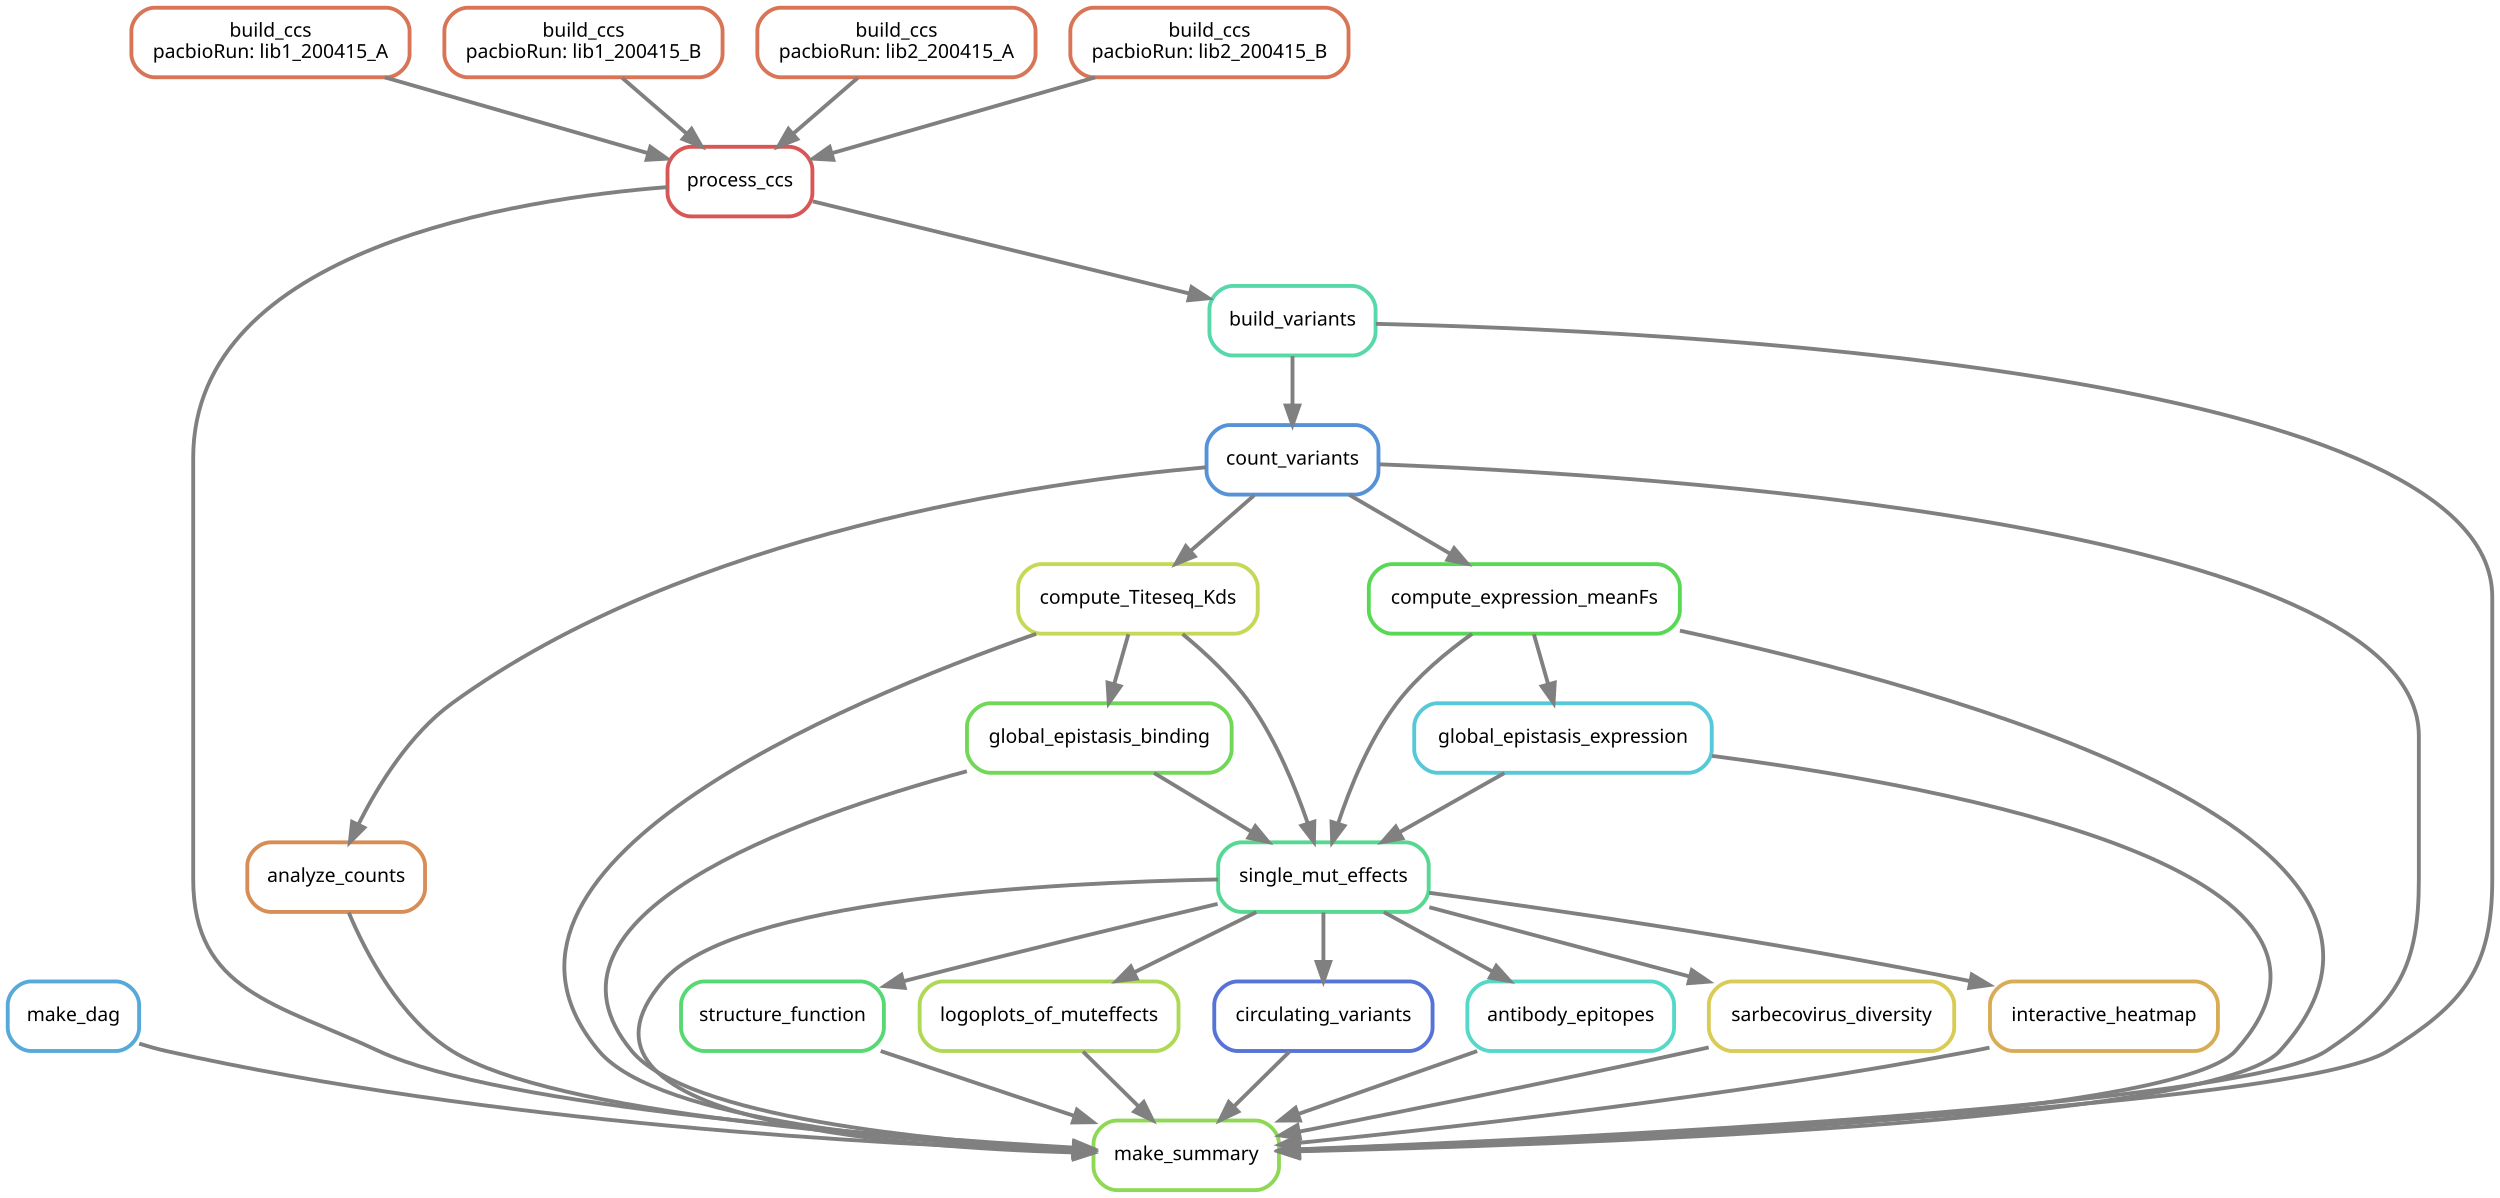
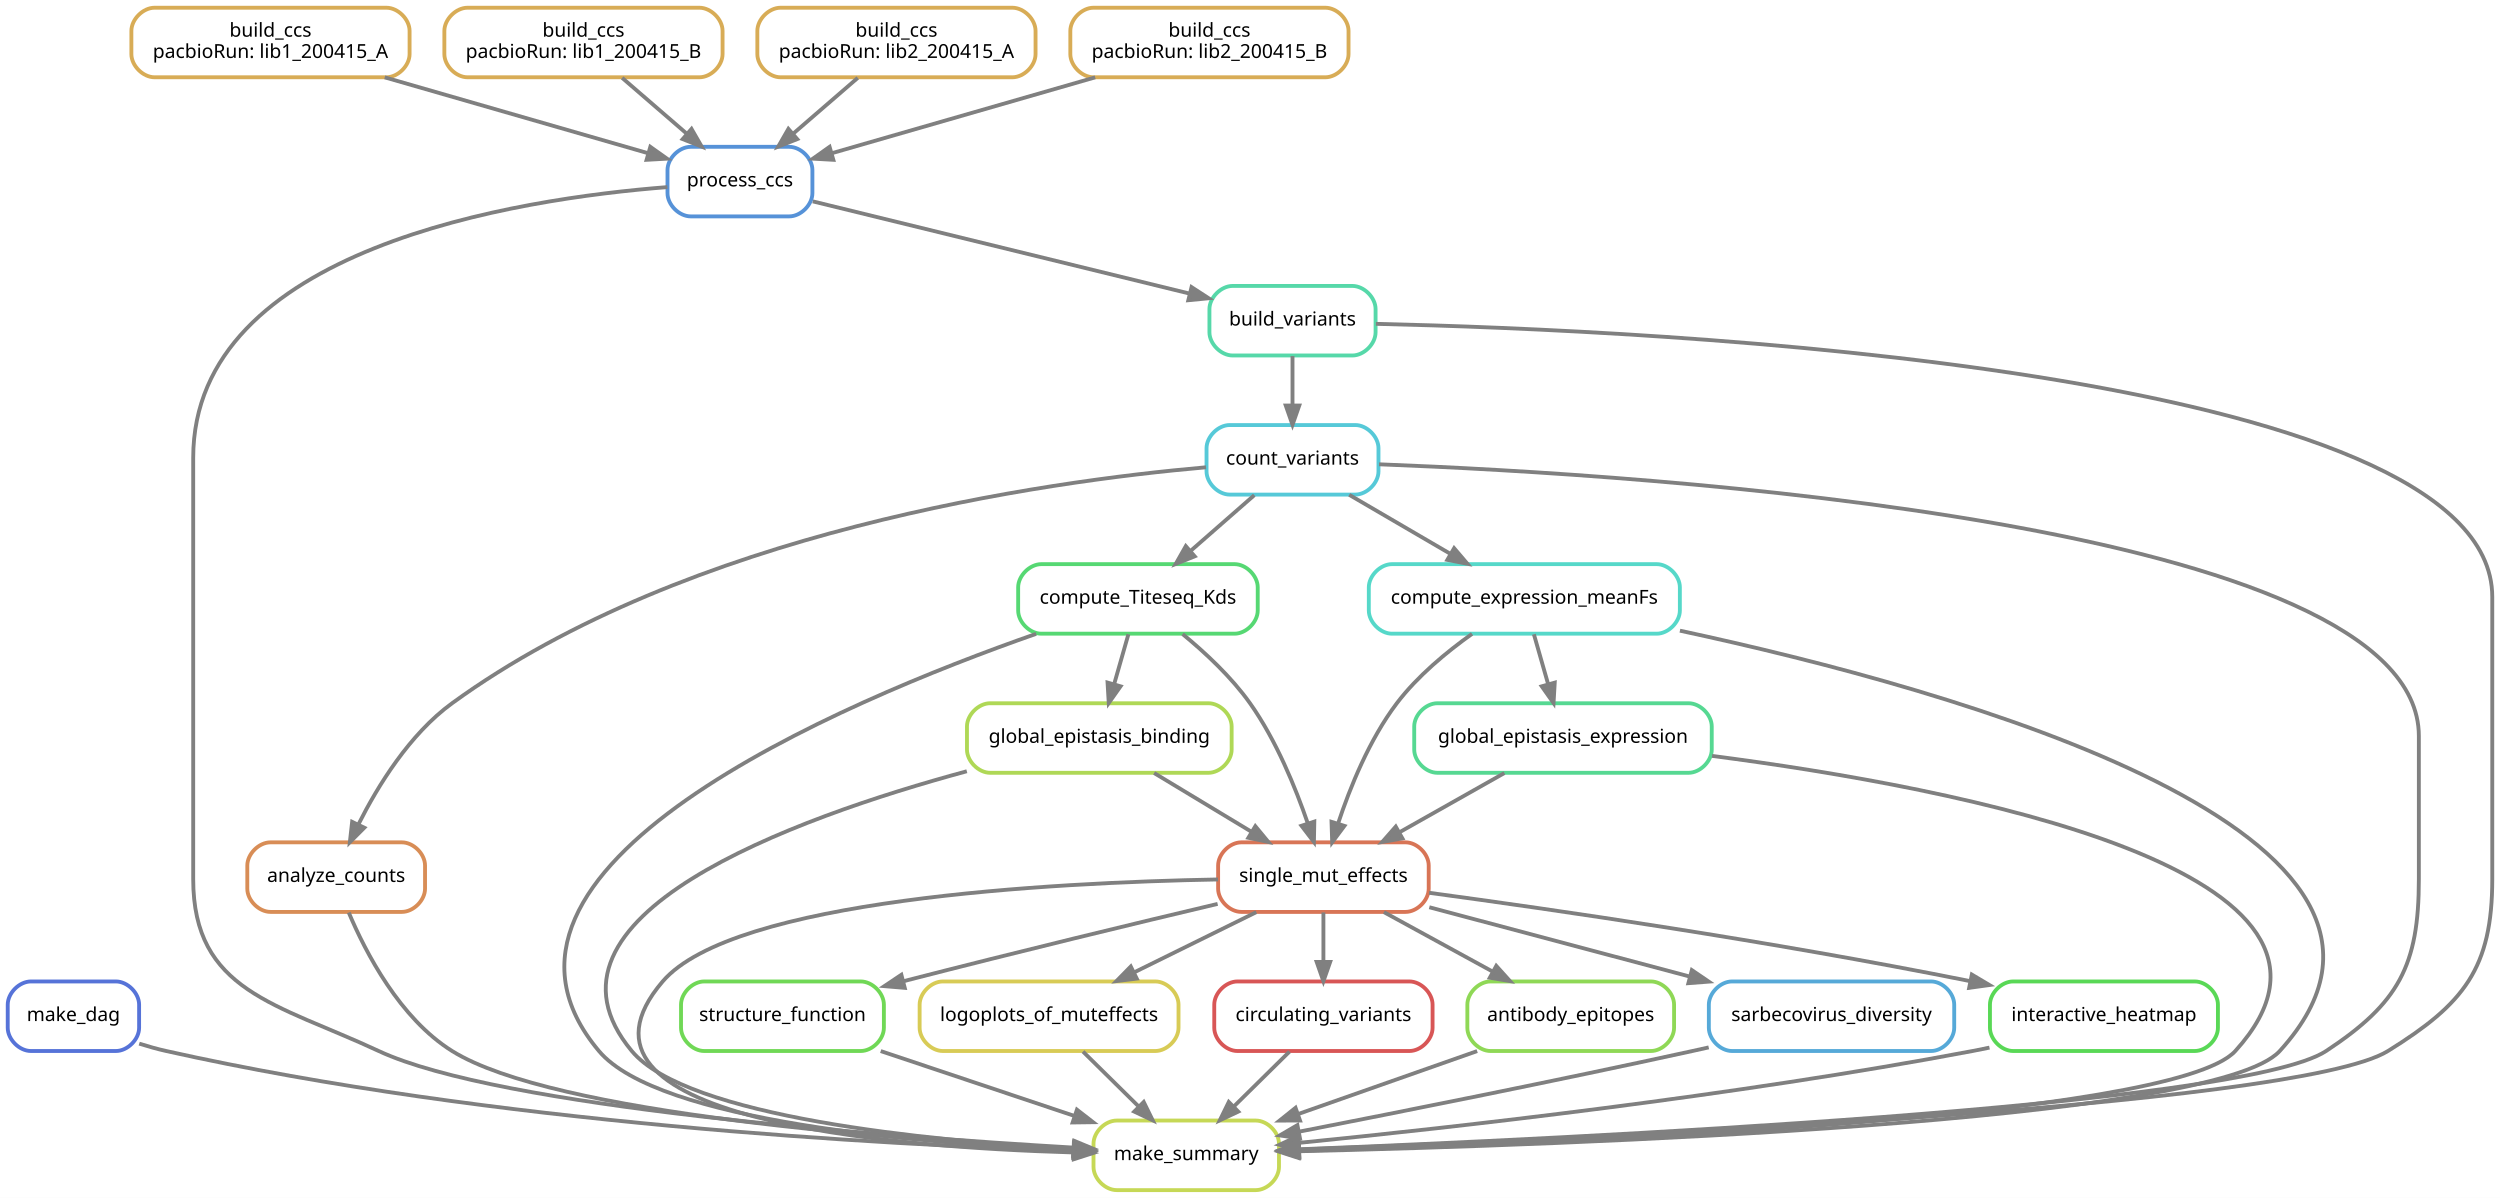
<svg xmlns="http://www.w3.org/2000/svg" width="1294pt" height="620pt" viewBox="0.00 0.00 1294.00 620.00">
  <g id="graph0" class="graph" transform="scale(1 1) rotate(0) translate(4 616)">
    <polygon fill="white" stroke="none" points="-4,4 -4,-616 1290,-616 1290,4 -4,4" />
    <g id="node1" class="node">
-       <path fill="none" stroke="#8fd856" stroke-width="2" d="M646,-36C646,-36 574,-36 574,-36 568,-36 562,-30 562,-24 562,-24 562,-12 562,-12 562,-6 568,-0 574,-0 574,-0 646,-0 646,-0 652,-0 658,-6 658,-12 658,-12 658,-24 658,-24 658,-30 652,-36 646,-36" />
+       <path fill="none" stroke="#c6d856" stroke-width="2" d="M646,-36C646,-36 574,-36 574,-36 568,-36 562,-30 562,-24 562,-24 562,-12 562,-12 562,-6 568,-0 574,-0 574,-0 646,-0 646,-0 652,-0 658,-6 658,-12 658,-12 658,-24 658,-24 658,-30 652,-36 646,-36" />
      <text text-anchor="middle" x="610" y="-15.5" font-family="sans" font-size="10.00">make_summary</text>
    </g>
    <g id="node2" class="node">
-       <path fill="none" stroke="#56a9d8" stroke-width="2" d="M56,-108C56,-108 12,-108 12,-108 6,-108 0,-102 0,-96 0,-96 0,-84 0,-84 0,-78 6,-72 12,-72 12,-72 56,-72 56,-72 62,-72 68,-78 68,-84 68,-84 68,-96 68,-96 68,-102 62,-108 56,-108" />
+       <path fill="none" stroke="#5673d8" stroke-width="2" d="M56,-108C56,-108 12,-108 12,-108 6,-108 0,-102 0,-96 0,-96 0,-84 0,-84 0,-78 6,-72 12,-72 12,-72 56,-72 56,-72 62,-72 68,-78 68,-84 68,-84 68,-96 68,-96 68,-102 62,-108 56,-108" />
      <text text-anchor="middle" x="34" y="-87.5" font-family="sans" font-size="10.00">make_dag</text>
    </g>
    <g id="edge1" class="edge">
      <path fill="none" stroke="grey" stroke-width="2" d="M68.055,-75.815C72.691,-74.352 77.428,-73.023 82,-72 249.798,-34.44 453.583,-23.476 551.685,-20.292" />
      <polygon fill="grey" stroke="grey" stroke-width="2" points="551.81,-23.79 561.697,-19.982 551.594,-16.793 551.81,-23.79" />
    </g>
    <g id="node3" class="node">
-       <path fill="none" stroke="#d85656" stroke-width="2" d="M404.5,-540C404.5,-540 353.5,-540 353.5,-540 347.5,-540 341.5,-534 341.5,-528 341.5,-528 341.5,-516 341.5,-516 341.5,-510 347.5,-504 353.5,-504 353.5,-504 404.5,-504 404.5,-504 410.5,-504 416.5,-510 416.5,-516 416.5,-516 416.5,-528 416.5,-528 416.5,-534 410.5,-540 404.5,-540" />
+       <path fill="none" stroke="#5692d8" stroke-width="2" d="M404.5,-540C404.5,-540 353.5,-540 353.5,-540 347.5,-540 341.5,-534 341.5,-528 341.5,-528 341.5,-516 341.5,-516 341.5,-510 347.5,-504 353.5,-504 353.5,-504 404.5,-504 404.5,-504 410.5,-504 416.5,-510 416.5,-516 416.5,-516 416.5,-528 416.5,-528 416.5,-534 410.5,-540 404.5,-540" />
      <text text-anchor="middle" x="379" y="-519.5" font-family="sans" font-size="10.00">process_ccs</text>
    </g>
    <g id="edge2" class="edge">
      <path fill="none" stroke="grey" stroke-width="2" d="M341.42,-519.151C264.438,-513.135 96,-487.566 96,-379 96,-379 96,-379 96,-161 96,-102.819 139.282,-96.616 192,-72 254.575,-42.781 452.239,-27.832 551.675,-21.998" />
      <polygon fill="grey" stroke="grey" stroke-width="2" points="552.071,-25.481 561.853,-21.412 551.669,-18.492 552.071,-25.481" />
    </g>
    <g id="node4" class="node">
      <path fill="none" stroke="#56d8a9" stroke-width="2" d="M696,-468C696,-468 634,-468 634,-468 628,-468 622,-462 622,-456 622,-456 622,-444 622,-444 622,-438 628,-432 634,-432 634,-432 696,-432 696,-432 702,-432 708,-438 708,-444 708,-444 708,-456 708,-456 708,-462 702,-468 696,-468" />
      <text text-anchor="middle" x="665" y="-447.5" font-family="sans" font-size="10.00">build_variants</text>
    </g>
    <g id="edge21" class="edge">
      <path fill="none" stroke="grey" stroke-width="2" d="M416.684,-511.777C466.622,-499.554 555.013,-477.92 611.755,-464.032" />
      <polygon fill="grey" stroke="grey" stroke-width="2" points="612.737,-467.395 621.618,-461.618 611.073,-460.596 612.737,-467.395" />
    </g>
    <g id="edge3" class="edge">
      <path fill="none" stroke="grey" stroke-width="2" d="M708.174,-448.377C849.003,-445.195 1286,-425.752 1286,-307 1286,-307 1286,-307 1286,-161 1286,-114.733 1271.32,-96.389 1232,-72 1184.78,-42.71 814.053,-26.336 668.436,-20.98" />
      <polygon fill="grey" stroke="grey" stroke-width="2" points="668.468,-17.479 658.348,-20.614 668.214,-24.474 668.468,-17.479" />
    </g>
    <g id="node5" class="node">
-       <path fill="none" stroke="#5692d8" stroke-width="2" d="M697.5,-396C697.5,-396 632.5,-396 632.5,-396 626.5,-396 620.5,-390 620.5,-384 620.5,-384 620.5,-372 620.5,-372 620.5,-366 626.5,-360 632.5,-360 632.5,-360 697.5,-360 697.5,-360 703.5,-360 709.5,-366 709.5,-372 709.5,-372 709.5,-384 709.5,-384 709.5,-390 703.5,-396 697.5,-396" />
+       <path fill="none" stroke="#56c9d8" stroke-width="2" d="M697.5,-396C697.5,-396 632.5,-396 632.5,-396 626.5,-396 620.5,-390 620.5,-384 620.5,-384 620.5,-372 620.5,-372 620.5,-366 626.5,-360 632.5,-360 632.5,-360 697.5,-360 697.5,-360 703.5,-360 709.5,-366 709.5,-372 709.5,-372 709.5,-384 709.5,-384 709.5,-390 703.5,-396 697.5,-396" />
      <text text-anchor="middle" x="665" y="-375.5" font-family="sans" font-size="10.00">count_variants</text>
    </g>
    <g id="edge22" class="edge">
      <path fill="none" stroke="grey" stroke-width="2" d="M665,-431.697C665,-423.983 665,-414.712 665,-406.112" />
      <polygon fill="grey" stroke="grey" stroke-width="2" points="668.5,-406.104 665,-396.104 661.5,-406.104 668.5,-406.104" />
    </g>
    <g id="edge4" class="edge">
      <path fill="none" stroke="grey" stroke-width="2" d="M709.779,-375.681C846.296,-370.458 1248,-345.685 1248,-235 1248,-235 1248,-235 1248,-161 1248,-116.058 1237.52,-96.738 1200,-72 1156.29,-43.179 808.738,-26.672 668.434,-21.127" />
      <polygon fill="grey" stroke="grey" stroke-width="2" points="668.427,-17.624 658.298,-20.731 668.154,-24.618 668.427,-17.624" />
    </g>
    <g id="node6" class="node">
      <path fill="none" stroke="#d88d56" stroke-width="2" d="M204,-180C204,-180 136,-180 136,-180 130,-180 124,-174 124,-168 124,-168 124,-156 124,-156 124,-150 130,-144 136,-144 136,-144 204,-144 204,-144 210,-144 216,-150 216,-156 216,-156 216,-168 216,-168 216,-174 210,-180 204,-180" />
      <text text-anchor="middle" x="170" y="-159.5" font-family="sans" font-size="10.00">analyze_counts</text>
    </g>
    <g id="edge23" class="edge">
      <path fill="none" stroke="grey" stroke-width="2" d="M620.238,-374.134C536.175,-366.744 352.178,-340.843 230,-252 207.982,-235.989 191.554,-209.267 181.506,-189.274" />
      <polygon fill="grey" stroke="grey" stroke-width="2" points="184.573,-187.576 177.09,-180.076 178.263,-190.606 184.573,-187.576" />
    </g>
    <g id="node7" class="node">
-       <path fill="none" stroke="#c6d856" stroke-width="2" d="M635,-324C635,-324 535,-324 535,-324 529,-324 523,-318 523,-312 523,-312 523,-300 523,-300 523,-294 529,-288 535,-288 535,-288 635,-288 635,-288 641,-288 647,-294 647,-300 647,-300 647,-312 647,-312 647,-318 641,-324 635,-324" />
+       <path fill="none" stroke="#56d873" stroke-width="2" d="M635,-324C635,-324 535,-324 535,-324 529,-324 523,-318 523,-312 523,-312 523,-300 523,-300 523,-294 529,-288 535,-288 535,-288 635,-288 635,-288 641,-288 647,-294 647,-300 647,-300 647,-312 647,-312 647,-318 641,-324 635,-324" />
      <text text-anchor="middle" x="585" y="-303.5" font-family="sans" font-size="10.00">compute_Titeseq_Kds</text>
    </g>
    <g id="edge24" class="edge">
      <path fill="none" stroke="grey" stroke-width="2" d="M645.225,-359.697C635.246,-350.965 622.989,-340.24 612.143,-330.75" />
      <polygon fill="grey" stroke="grey" stroke-width="2" points="614.378,-328.055 604.548,-324.104 609.769,-333.323 614.378,-328.055" />
    </g>
    <g id="node8" class="node">
-       <path fill="none" stroke="#59d856" stroke-width="2" d="M853.5,-324C853.5,-324 716.5,-324 716.5,-324 710.5,-324 704.5,-318 704.5,-312 704.5,-312 704.5,-300 704.5,-300 704.5,-294 710.5,-288 716.5,-288 716.5,-288 853.5,-288 853.5,-288 859.5,-288 865.5,-294 865.5,-300 865.5,-300 865.5,-312 865.5,-312 865.5,-318 859.5,-324 853.5,-324" />
+       <path fill="none" stroke="#56d8c9" stroke-width="2" d="M853.5,-324C853.5,-324 716.5,-324 716.5,-324 710.5,-324 704.5,-318 704.5,-312 704.5,-312 704.5,-300 704.5,-300 704.5,-294 710.5,-288 716.5,-288 716.5,-288 853.5,-288 853.5,-288 859.5,-288 865.5,-294 865.5,-300 865.5,-300 865.5,-312 865.5,-312 865.5,-318 859.5,-324 853.5,-324" />
      <text text-anchor="middle" x="785" y="-303.5" font-family="sans" font-size="10.00">compute_expression_meanFs</text>
    </g>
    <g id="edge25" class="edge">
      <path fill="none" stroke="grey" stroke-width="2" d="M694.355,-359.876C710.045,-350.724 729.557,-339.342 746.454,-329.485" />
      <polygon fill="grey" stroke="grey" stroke-width="2" points="748.658,-332.252 755.532,-324.19 745.13,-326.205 748.658,-332.252" />
    </g>
    <g id="edge5" class="edge">
      <path fill="none" stroke="grey" stroke-width="2" d="M176.512,-143.661C185.279,-122.916 202.97,-88.875 230,-72 282.488,-39.231 458.929,-26.111 551.768,-21.379" />
      <polygon fill="grey" stroke="grey" stroke-width="2" points="552.03,-24.87 561.845,-20.881 551.685,-17.879 552.03,-24.87" />
    </g>
    <g id="edge6" class="edge">
      <path fill="none" stroke="grey" stroke-width="2" d="M532.315,-287.934C431.185,-252.519 226.606,-166.434 306,-72 336.726,-35.453 472.045,-24.105 551.408,-20.584" />
      <polygon fill="grey" stroke="grey" stroke-width="2" points="551.899,-24.066 561.745,-20.155 551.609,-17.072 551.899,-24.066" />
    </g>
    <g id="node9" class="node">
-       <path fill="none" stroke="#70d856" stroke-width="2" d="M621.5,-252C621.5,-252 508.5,-252 508.5,-252 502.5,-252 496.5,-246 496.5,-240 496.5,-240 496.5,-228 496.5,-228 496.5,-222 502.5,-216 508.5,-216 508.5,-216 621.5,-216 621.5,-216 627.5,-216 633.5,-222 633.5,-228 633.5,-228 633.5,-240 633.5,-240 633.5,-246 627.5,-252 621.5,-252" />
+       <path fill="none" stroke="#afd856" stroke-width="2" d="M621.5,-252C621.5,-252 508.5,-252 508.5,-252 502.5,-252 496.5,-246 496.5,-240 496.5,-240 496.5,-228 496.5,-228 496.5,-222 502.5,-216 508.5,-216 508.5,-216 621.5,-216 621.5,-216 627.5,-216 633.5,-222 633.5,-228 633.5,-228 633.5,-240 633.5,-240 633.5,-246 627.5,-252 621.5,-252" />
      <text text-anchor="middle" x="565" y="-231.5" font-family="sans" font-size="10.00">global_epistasis_binding</text>
    </g>
    <g id="edge26" class="edge">
      <path fill="none" stroke="grey" stroke-width="2" d="M580.056,-287.697C577.828,-279.898 575.145,-270.509 572.665,-261.829" />
      <polygon fill="grey" stroke="grey" stroke-width="2" points="576,-260.758 569.887,-252.104 569.269,-262.681 576,-260.758" />
    </g>
    <g id="node11" class="node">
-       <path fill="none" stroke="#56d892" stroke-width="2" d="M723.5,-180C723.5,-180 638.5,-180 638.5,-180 632.5,-180 626.5,-174 626.5,-168 626.5,-168 626.5,-156 626.5,-156 626.5,-150 632.5,-144 638.5,-144 638.5,-144 723.5,-144 723.5,-144 729.5,-144 735.5,-150 735.5,-156 735.5,-156 735.5,-168 735.5,-168 735.5,-174 729.5,-180 723.5,-180" />
+       <path fill="none" stroke="#d87556" stroke-width="2" d="M723.5,-180C723.5,-180 638.5,-180 638.5,-180 632.5,-180 626.5,-174 626.5,-168 626.5,-168 626.5,-156 626.5,-156 626.5,-150 632.5,-144 638.5,-144 638.5,-144 723.5,-144 723.5,-144 729.5,-144 735.5,-150 735.5,-156 735.5,-156 735.5,-168 735.5,-168 735.5,-174 729.5,-180 723.5,-180" />
      <text text-anchor="middle" x="681" y="-159.5" font-family="sans" font-size="10.00">single_mut_effects</text>
    </g>
    <g id="edge30" class="edge">
      <path fill="none" stroke="grey" stroke-width="2" d="M608.124,-287.795C619.748,-278.246 633.372,-265.573 643,-252 656.533,-232.922 666.585,-208.273 672.94,-189.755" />
      <polygon fill="grey" stroke="grey" stroke-width="2" points="676.292,-190.764 676.089,-180.171 669.642,-188.579 676.292,-190.764" />
    </g>
    <g id="edge7" class="edge">
      <path fill="none" stroke="grey" stroke-width="2" d="M865.526,-289.566C1007.49,-259.051 1278.09,-184.099 1176,-72 1142.28,-34.976 806.26,-23.345 668.474,-20.114" />
      <polygon fill="grey" stroke="grey" stroke-width="2" points="668.195,-16.607 658.118,-19.879 668.036,-23.606 668.195,-16.607" />
    </g>
    <g id="node10" class="node">
-       <path fill="none" stroke="#56c9d8" stroke-width="2" d="M870,-252C870,-252 740,-252 740,-252 734,-252 728,-246 728,-240 728,-240 728,-228 728,-228 728,-222 734,-216 740,-216 740,-216 870,-216 870,-216 876,-216 882,-222 882,-228 882,-228 882,-240 882,-240 882,-246 876,-252 870,-252" />
+       <path fill="none" stroke="#56d892" stroke-width="2" d="M870,-252C870,-252 740,-252 740,-252 734,-252 728,-246 728,-240 728,-240 728,-228 728,-228 728,-222 734,-216 740,-216 740,-216 870,-216 870,-216 876,-216 882,-222 882,-228 882,-228 882,-240 882,-240 882,-246 876,-252 870,-252" />
      <text text-anchor="middle" x="805" y="-231.5" font-family="sans" font-size="10.00">global_epistasis_expression</text>
    </g>
    <g id="edge27" class="edge">
      <path fill="none" stroke="grey" stroke-width="2" d="M789.944,-287.697C792.172,-279.898 794.855,-270.509 797.335,-261.829" />
      <polygon fill="grey" stroke="grey" stroke-width="2" points="800.731,-262.681 800.113,-252.104 794,-260.758 800.731,-262.681" />
    </g>
    <g id="edge31" class="edge">
      <path fill="none" stroke="grey" stroke-width="2" d="M757.933,-287.915C744.824,-278.574 729.656,-266.051 719,-252 704.78,-233.251 694.745,-208.376 688.573,-189.692" />
      <polygon fill="grey" stroke="grey" stroke-width="2" points="691.873,-188.519 685.539,-180.026 685.194,-190.616 691.873,-188.519" />
    </g>
    <g id="edge8" class="edge">
      <path fill="none" stroke="grey" stroke-width="2" d="M496.429,-216.806C406.162,-192.337 265.299,-141.332 323,-72 351.48,-37.779 476.102,-25.566 551.45,-21.271" />
      <polygon fill="grey" stroke="grey" stroke-width="2" points="551.943,-24.75 561.74,-20.716 551.566,-17.76 551.943,-24.75" />
    </g>
    <g id="edge28" class="edge">
      <path fill="none" stroke="grey" stroke-width="2" d="M593.377,-215.876C608.544,-206.724 627.405,-195.342 643.739,-185.485" />
      <polygon fill="grey" stroke="grey" stroke-width="2" points="645.761,-188.353 652.514,-180.19 642.144,-182.36 645.761,-188.353" />
    </g>
    <g id="edge9" class="edge">
      <path fill="none" stroke="grey" stroke-width="2" d="M882.156,-224.74C1008.48,-208.36 1237.37,-165.001 1153,-72 1120.9,-36.617 802.168,-24.087 668.507,-20.365" />
      <polygon fill="grey" stroke="grey" stroke-width="2" points="668.537,-16.864 658.445,-20.092 668.347,-23.862 668.537,-16.864" />
    </g>
    <g id="edge29" class="edge">
      <path fill="none" stroke="grey" stroke-width="2" d="M774.666,-215.876C758.303,-206.639 737.917,-195.131 720.346,-185.212" />
      <polygon fill="grey" stroke="grey" stroke-width="2" points="721.879,-182.058 711.45,-180.19 718.438,-188.154 721.879,-182.058" />
    </g>
    <g id="edge10" class="edge">
      <path fill="none" stroke="grey" stroke-width="2" d="M626.428,-160.796C539.424,-159.182 375.361,-150.429 339,-108 278.062,-36.891 455.037,-22.273 551.681,-19.489" />
      <polygon fill="grey" stroke="grey" stroke-width="2" points="552.002,-22.982 561.91,-19.23 551.825,-15.984 552.002,-22.982" />
    </g>
    <g id="node12" class="node">
-       <path fill="none" stroke="#56d873" stroke-width="2" d="M441.5,-108C441.5,-108 360.5,-108 360.5,-108 354.5,-108 348.5,-102 348.5,-96 348.5,-96 348.5,-84 348.5,-84 348.5,-78 354.5,-72 360.5,-72 360.5,-72 441.5,-72 441.5,-72 447.5,-72 453.5,-78 453.5,-84 453.5,-84 453.5,-96 453.5,-96 453.5,-102 447.5,-108 441.5,-108" />
+       <path fill="none" stroke="#70d856" stroke-width="2" d="M441.5,-108C441.5,-108 360.5,-108 360.5,-108 354.5,-108 348.5,-102 348.5,-96 348.5,-96 348.5,-84 348.5,-84 348.5,-78 354.5,-72 360.5,-72 360.5,-72 441.5,-72 441.5,-72 447.5,-72 453.5,-78 453.5,-84 453.5,-84 453.5,-96 453.5,-96 453.5,-102 447.5,-108 441.5,-108" />
      <text text-anchor="middle" x="401" y="-87.5" font-family="sans" font-size="10.00">structure_function</text>
    </g>
    <g id="edge32" class="edge">
      <path fill="none" stroke="grey" stroke-width="2" d="M626.239,-148.153C584.327,-138.214 524.847,-123.881 463.583,-108.115" />
      <polygon fill="grey" stroke="grey" stroke-width="2" points="464.295,-104.684 453.737,-105.573 462.545,-111.462 464.295,-104.684" />
    </g>
    <g id="node13" class="node">
-       <path fill="none" stroke="#afd856" stroke-width="2" d="M594,-108C594,-108 484,-108 484,-108 478,-108 472,-102 472,-96 472,-96 472,-84 472,-84 472,-78 478,-72 484,-72 484,-72 594,-72 594,-72 600,-72 606,-78 606,-84 606,-84 606,-96 606,-96 606,-102 600,-108 594,-108" />
+       <path fill="none" stroke="#d8cb56" stroke-width="2" d="M594,-108C594,-108 484,-108 484,-108 478,-108 472,-102 472,-96 472,-96 472,-84 472,-84 472,-78 478,-72 484,-72 484,-72 594,-72 594,-72 600,-72 606,-78 606,-84 606,-84 606,-96 606,-96 606,-102 600,-108 594,-108" />
      <text text-anchor="middle" x="539" y="-87.5" font-family="sans" font-size="10.00">logoplots_of_muteffects</text>
    </g>
    <g id="edge33" class="edge">
      <path fill="none" stroke="grey" stroke-width="2" d="M646.263,-143.876C627.181,-134.469 603.321,-122.708 582.953,-112.667" />
      <polygon fill="grey" stroke="grey" stroke-width="2" points="584.388,-109.472 573.871,-108.19 581.292,-115.751 584.388,-109.472" />
    </g>
    <g id="node14" class="node">
-       <path fill="none" stroke="#5673d8" stroke-width="2" d="M725.5,-108C725.5,-108 636.5,-108 636.5,-108 630.5,-108 624.5,-102 624.5,-96 624.5,-96 624.5,-84 624.5,-84 624.5,-78 630.5,-72 636.5,-72 636.5,-72 725.5,-72 725.5,-72 731.5,-72 737.5,-78 737.5,-84 737.5,-84 737.5,-96 737.5,-96 737.5,-102 731.5,-108 725.5,-108" />
+       <path fill="none" stroke="#d85656" stroke-width="2" d="M725.5,-108C725.5,-108 636.5,-108 636.5,-108 630.5,-108 624.5,-102 624.5,-96 624.5,-96 624.5,-84 624.5,-84 624.5,-78 630.5,-72 636.5,-72 636.5,-72 725.5,-72 725.5,-72 731.5,-72 737.5,-78 737.5,-84 737.5,-84 737.5,-96 737.5,-96 737.5,-102 731.5,-108 725.5,-108" />
      <text text-anchor="middle" x="681" y="-87.5" font-family="sans" font-size="10.00">circulating_variants</text>
    </g>
    <g id="edge34" class="edge">
      <path fill="none" stroke="grey" stroke-width="2" d="M681,-143.697C681,-135.983 681,-126.712 681,-118.112" />
      <polygon fill="grey" stroke="grey" stroke-width="2" points="684.5,-118.104 681,-108.104 677.5,-118.104 684.5,-118.104" />
    </g>
    <g id="node15" class="node">
-       <path fill="none" stroke="#56d8c9" stroke-width="2" d="M850.5,-108C850.5,-108 767.5,-108 767.5,-108 761.5,-108 755.5,-102 755.5,-96 755.5,-96 755.5,-84 755.5,-84 755.5,-78 761.5,-72 767.5,-72 767.5,-72 850.5,-72 850.5,-72 856.5,-72 862.5,-78 862.5,-84 862.5,-84 862.5,-96 862.5,-96 862.5,-102 856.5,-108 850.5,-108" />
+       <path fill="none" stroke="#8fd856" stroke-width="2" d="M850.5,-108C850.5,-108 767.5,-108 767.5,-108 761.5,-108 755.5,-102 755.5,-96 755.5,-96 755.5,-84 755.5,-84 755.5,-78 761.5,-72 767.5,-72 767.5,-72 850.5,-72 850.5,-72 856.5,-72 862.5,-78 862.5,-84 862.5,-84 862.5,-96 862.5,-96 862.5,-102 856.5,-108 850.5,-108" />
      <text text-anchor="middle" x="809" y="-87.5" font-family="sans" font-size="10.00">antibody_epitopes</text>
    </g>
    <g id="edge35" class="edge">
      <path fill="none" stroke="grey" stroke-width="2" d="M712.312,-143.876C729.203,-134.639 750.247,-123.131 768.385,-113.212" />
      <polygon fill="grey" stroke="grey" stroke-width="2" points="770.473,-116.059 777.567,-108.19 767.114,-109.917 770.473,-116.059" />
    </g>
    <g id="node16" class="node">
-       <path fill="none" stroke="#d8cb56" stroke-width="2" d="M995.5,-108C995.5,-108 892.5,-108 892.5,-108 886.5,-108 880.5,-102 880.5,-96 880.5,-96 880.5,-84 880.5,-84 880.5,-78 886.5,-72 892.5,-72 892.5,-72 995.5,-72 995.5,-72 1001.5,-72 1007.5,-78 1007.5,-84 1007.5,-84 1007.5,-96 1007.5,-96 1007.5,-102 1001.5,-108 995.5,-108" />
+       <path fill="none" stroke="#56a9d8" stroke-width="2" d="M995.5,-108C995.5,-108 892.5,-108 892.5,-108 886.5,-108 880.5,-102 880.5,-96 880.5,-96 880.5,-84 880.5,-84 880.5,-78 886.5,-72 892.5,-72 892.5,-72 995.5,-72 995.5,-72 1001.5,-72 1007.5,-78 1007.5,-84 1007.5,-84 1007.5,-96 1007.5,-96 1007.5,-102 1001.5,-108 995.5,-108" />
      <text text-anchor="middle" x="944" y="-87.5" font-family="sans" font-size="10.00">sarbecovirus_diversity</text>
    </g>
    <g id="edge36" class="edge">
      <path fill="none" stroke="grey" stroke-width="2" d="M735.813,-146.411C774.919,-136.003 827.933,-121.892 870.676,-110.516" />
      <polygon fill="grey" stroke="grey" stroke-width="2" points="871.703,-113.865 880.466,-107.91 869.902,-107.1 871.703,-113.865" />
    </g>
    <g id="node17" class="node">
-       <path fill="none" stroke="#d8ac56" stroke-width="2" d="M1132,-108C1132,-108 1038,-108 1038,-108 1032,-108 1026,-102 1026,-96 1026,-96 1026,-84 1026,-84 1026,-78 1032,-72 1038,-72 1038,-72 1132,-72 1132,-72 1138,-72 1144,-78 1144,-84 1144,-84 1144,-96 1144,-96 1144,-102 1138,-108 1132,-108" />
+       <path fill="none" stroke="#59d856" stroke-width="2" d="M1132,-108C1132,-108 1038,-108 1038,-108 1032,-108 1026,-102 1026,-96 1026,-96 1026,-84 1026,-84 1026,-78 1032,-72 1038,-72 1038,-72 1132,-72 1132,-72 1138,-72 1144,-78 1144,-84 1144,-84 1144,-96 1144,-96 1144,-102 1138,-108 1132,-108" />
      <text text-anchor="middle" x="1085" y="-87.5" font-family="sans" font-size="10.00">interactive_heatmap</text>
    </g>
    <g id="edge37" class="edge">
      <path fill="none" stroke="grey" stroke-width="2" d="M735.679,-153.891C800.308,-145.151 911.271,-129.089 1015.65,-108.183" />
      <polygon fill="grey" stroke="grey" stroke-width="2" points="1016.62,-111.558 1025.73,-106.145 1015.24,-104.697 1016.62,-111.558" />
    </g>
    <g id="edge11" class="edge">
      <path fill="none" stroke="grey" stroke-width="2" d="M451.86,-71.966C482.192,-61.807 520.796,-48.877 552.269,-38.336" />
      <polygon fill="grey" stroke="grey" stroke-width="2" points="553.42,-41.642 561.79,-35.147 551.196,-35.004 553.42,-41.642" />
    </g>
    <g id="edge12" class="edge">
      <path fill="none" stroke="grey" stroke-width="2" d="M556.551,-71.697C565.234,-63.135 575.863,-52.656 585.348,-43.304" />
      <polygon fill="grey" stroke="grey" stroke-width="2" points="587.988,-45.617 592.651,-36.104 583.073,-40.633 587.988,-45.617" />
    </g>
    <g id="edge13" class="edge">
      <path fill="none" stroke="grey" stroke-width="2" d="M663.449,-71.697C654.766,-63.135 644.137,-52.656 634.652,-43.304" />
      <polygon fill="grey" stroke="grey" stroke-width="2" points="636.927,-40.633 627.349,-36.104 632.012,-45.617 636.927,-40.633" />
    </g>
    <g id="edge14" class="edge">
      <path fill="none" stroke="grey" stroke-width="2" d="M760.574,-71.966C732.665,-62.149 697.403,-49.745 668.019,-39.409" />
      <polygon fill="grey" stroke="grey" stroke-width="2" points="668.893,-36.006 658.298,-35.989 666.57,-42.609 668.893,-36.006" />
    </g>
    <g id="edge15" class="edge">
      <path fill="none" stroke="grey" stroke-width="2" d="M880.422,-73.871C877.578,-73.231 874.76,-72.605 872,-72 802.157,-56.695 721.484,-40.615 668.314,-30.237" />
      <polygon fill="grey" stroke="grey" stroke-width="2" points="668.872,-26.779 658.387,-28.303 667.533,-33.65 668.872,-26.779" />
    </g>
    <g id="edge16" class="edge">
      <path fill="none" stroke="grey" stroke-width="2" d="M1025.75,-73.76C1022.8,-73.135 1019.87,-72.544 1017,-72 893.883,-48.675 747.859,-32.386 668.494,-24.473" />
      <polygon fill="grey" stroke="grey" stroke-width="2" points="668.511,-20.958 658.216,-23.458 667.823,-27.924 668.511,-20.958" />
    </g>
    <g id="node18" class="node">
-       <path fill="none" stroke="#d87556" stroke-width="2" d="M196,-612C196,-612 76,-612 76,-612 70,-612 64,-606 64,-600 64,-600 64,-588 64,-588 64,-582 70,-576 76,-576 76,-576 196,-576 196,-576 202,-576 208,-582 208,-588 208,-588 208,-600 208,-600 208,-606 202,-612 196,-612" />
+       <path fill="none" stroke="#d8ac56" stroke-width="2" d="M196,-612C196,-612 76,-612 76,-612 70,-612 64,-606 64,-600 64,-600 64,-588 64,-588 64,-582 70,-576 76,-576 76,-576 196,-576 196,-576 202,-576 208,-582 208,-588 208,-588 208,-600 208,-600 208,-606 202,-612 196,-612" />
      <text text-anchor="middle" x="136" y="-597" font-family="sans" font-size="10.00">build_ccs</text>
      <text text-anchor="middle" x="136" y="-586" font-family="sans" font-size="10.00">pacbioRun: lib1_200415_A</text>
    </g>
    <g id="edge17" class="edge">
      <path fill="none" stroke="grey" stroke-width="2" d="M195.134,-575.966C236.917,-563.929 292.202,-548.004 331.202,-536.769" />
      <polygon fill="grey" stroke="grey" stroke-width="2" points="332.605,-540.007 341.246,-533.876 330.668,-533.281 332.605,-540.007" />
    </g>
    <g id="node19" class="node">
-       <path fill="none" stroke="#d87556" stroke-width="2" d="M358,-612C358,-612 238,-612 238,-612 232,-612 226,-606 226,-600 226,-600 226,-588 226,-588 226,-582 232,-576 238,-576 238,-576 358,-576 358,-576 364,-576 370,-582 370,-588 370,-588 370,-600 370,-600 370,-606 364,-612 358,-612" />
+       <path fill="none" stroke="#d8ac56" stroke-width="2" d="M358,-612C358,-612 238,-612 238,-612 232,-612 226,-606 226,-600 226,-600 226,-588 226,-588 226,-582 232,-576 238,-576 238,-576 358,-576 358,-576 364,-576 370,-582 370,-588 370,-588 370,-600 370,-600 370,-606 364,-612 358,-612" />
      <text text-anchor="middle" x="298" y="-597" font-family="sans" font-size="10.00">build_ccs</text>
      <text text-anchor="middle" x="298" y="-586" font-family="sans" font-size="10.00">pacbioRun: lib1_200415_B</text>
    </g>
    <g id="edge18" class="edge">
      <path fill="none" stroke="grey" stroke-width="2" d="M318.022,-575.697C328.126,-566.965 340.536,-556.24 351.518,-546.75" />
      <polygon fill="grey" stroke="grey" stroke-width="2" points="353.93,-549.291 359.208,-540.104 349.353,-543.995 353.93,-549.291" />
    </g>
    <g id="node20" class="node">
-       <path fill="none" stroke="#d87556" stroke-width="2" d="M520,-612C520,-612 400,-612 400,-612 394,-612 388,-606 388,-600 388,-600 388,-588 388,-588 388,-582 394,-576 400,-576 400,-576 520,-576 520,-576 526,-576 532,-582 532,-588 532,-588 532,-600 532,-600 532,-606 526,-612 520,-612" />
+       <path fill="none" stroke="#d8ac56" stroke-width="2" d="M520,-612C520,-612 400,-612 400,-612 394,-612 388,-606 388,-600 388,-600 388,-588 388,-588 388,-582 394,-576 400,-576 400,-576 520,-576 520,-576 526,-576 532,-582 532,-588 532,-588 532,-600 532,-600 532,-606 526,-612 520,-612" />
      <text text-anchor="middle" x="460" y="-597" font-family="sans" font-size="10.00">build_ccs</text>
      <text text-anchor="middle" x="460" y="-586" font-family="sans" font-size="10.00">pacbioRun: lib2_200415_A</text>
    </g>
    <g id="edge19" class="edge">
      <path fill="none" stroke="grey" stroke-width="2" d="M439.978,-575.697C429.874,-566.965 417.464,-556.24 406.482,-546.75" />
      <polygon fill="grey" stroke="grey" stroke-width="2" points="408.647,-543.995 398.792,-540.104 404.07,-549.291 408.647,-543.995" />
    </g>
    <g id="node21" class="node">
-       <path fill="none" stroke="#d87556" stroke-width="2" d="M682,-612C682,-612 562,-612 562,-612 556,-612 550,-606 550,-600 550,-600 550,-588 550,-588 550,-582 556,-576 562,-576 562,-576 682,-576 682,-576 688,-576 694,-582 694,-588 694,-588 694,-600 694,-600 694,-606 688,-612 682,-612" />
+       <path fill="none" stroke="#d8ac56" stroke-width="2" d="M682,-612C682,-612 562,-612 562,-612 556,-612 550,-606 550,-600 550,-600 550,-588 550,-588 550,-582 556,-576 562,-576 562,-576 682,-576 682,-576 688,-576 694,-582 694,-588 694,-588 694,-600 694,-600 694,-606 688,-612 682,-612" />
      <text text-anchor="middle" x="622" y="-597" font-family="sans" font-size="10.00">build_ccs</text>
      <text text-anchor="middle" x="622" y="-586" font-family="sans" font-size="10.00">pacbioRun: lib2_200415_B</text>
    </g>
    <g id="edge20" class="edge">
      <path fill="none" stroke="grey" stroke-width="2" d="M562.866,-575.966C521.083,-563.929 465.798,-548.004 426.798,-536.769" />
      <polygon fill="grey" stroke="grey" stroke-width="2" points="427.332,-533.281 416.754,-533.876 425.395,-540.007 427.332,-533.281" />
    </g>
  </g>
</svg>
